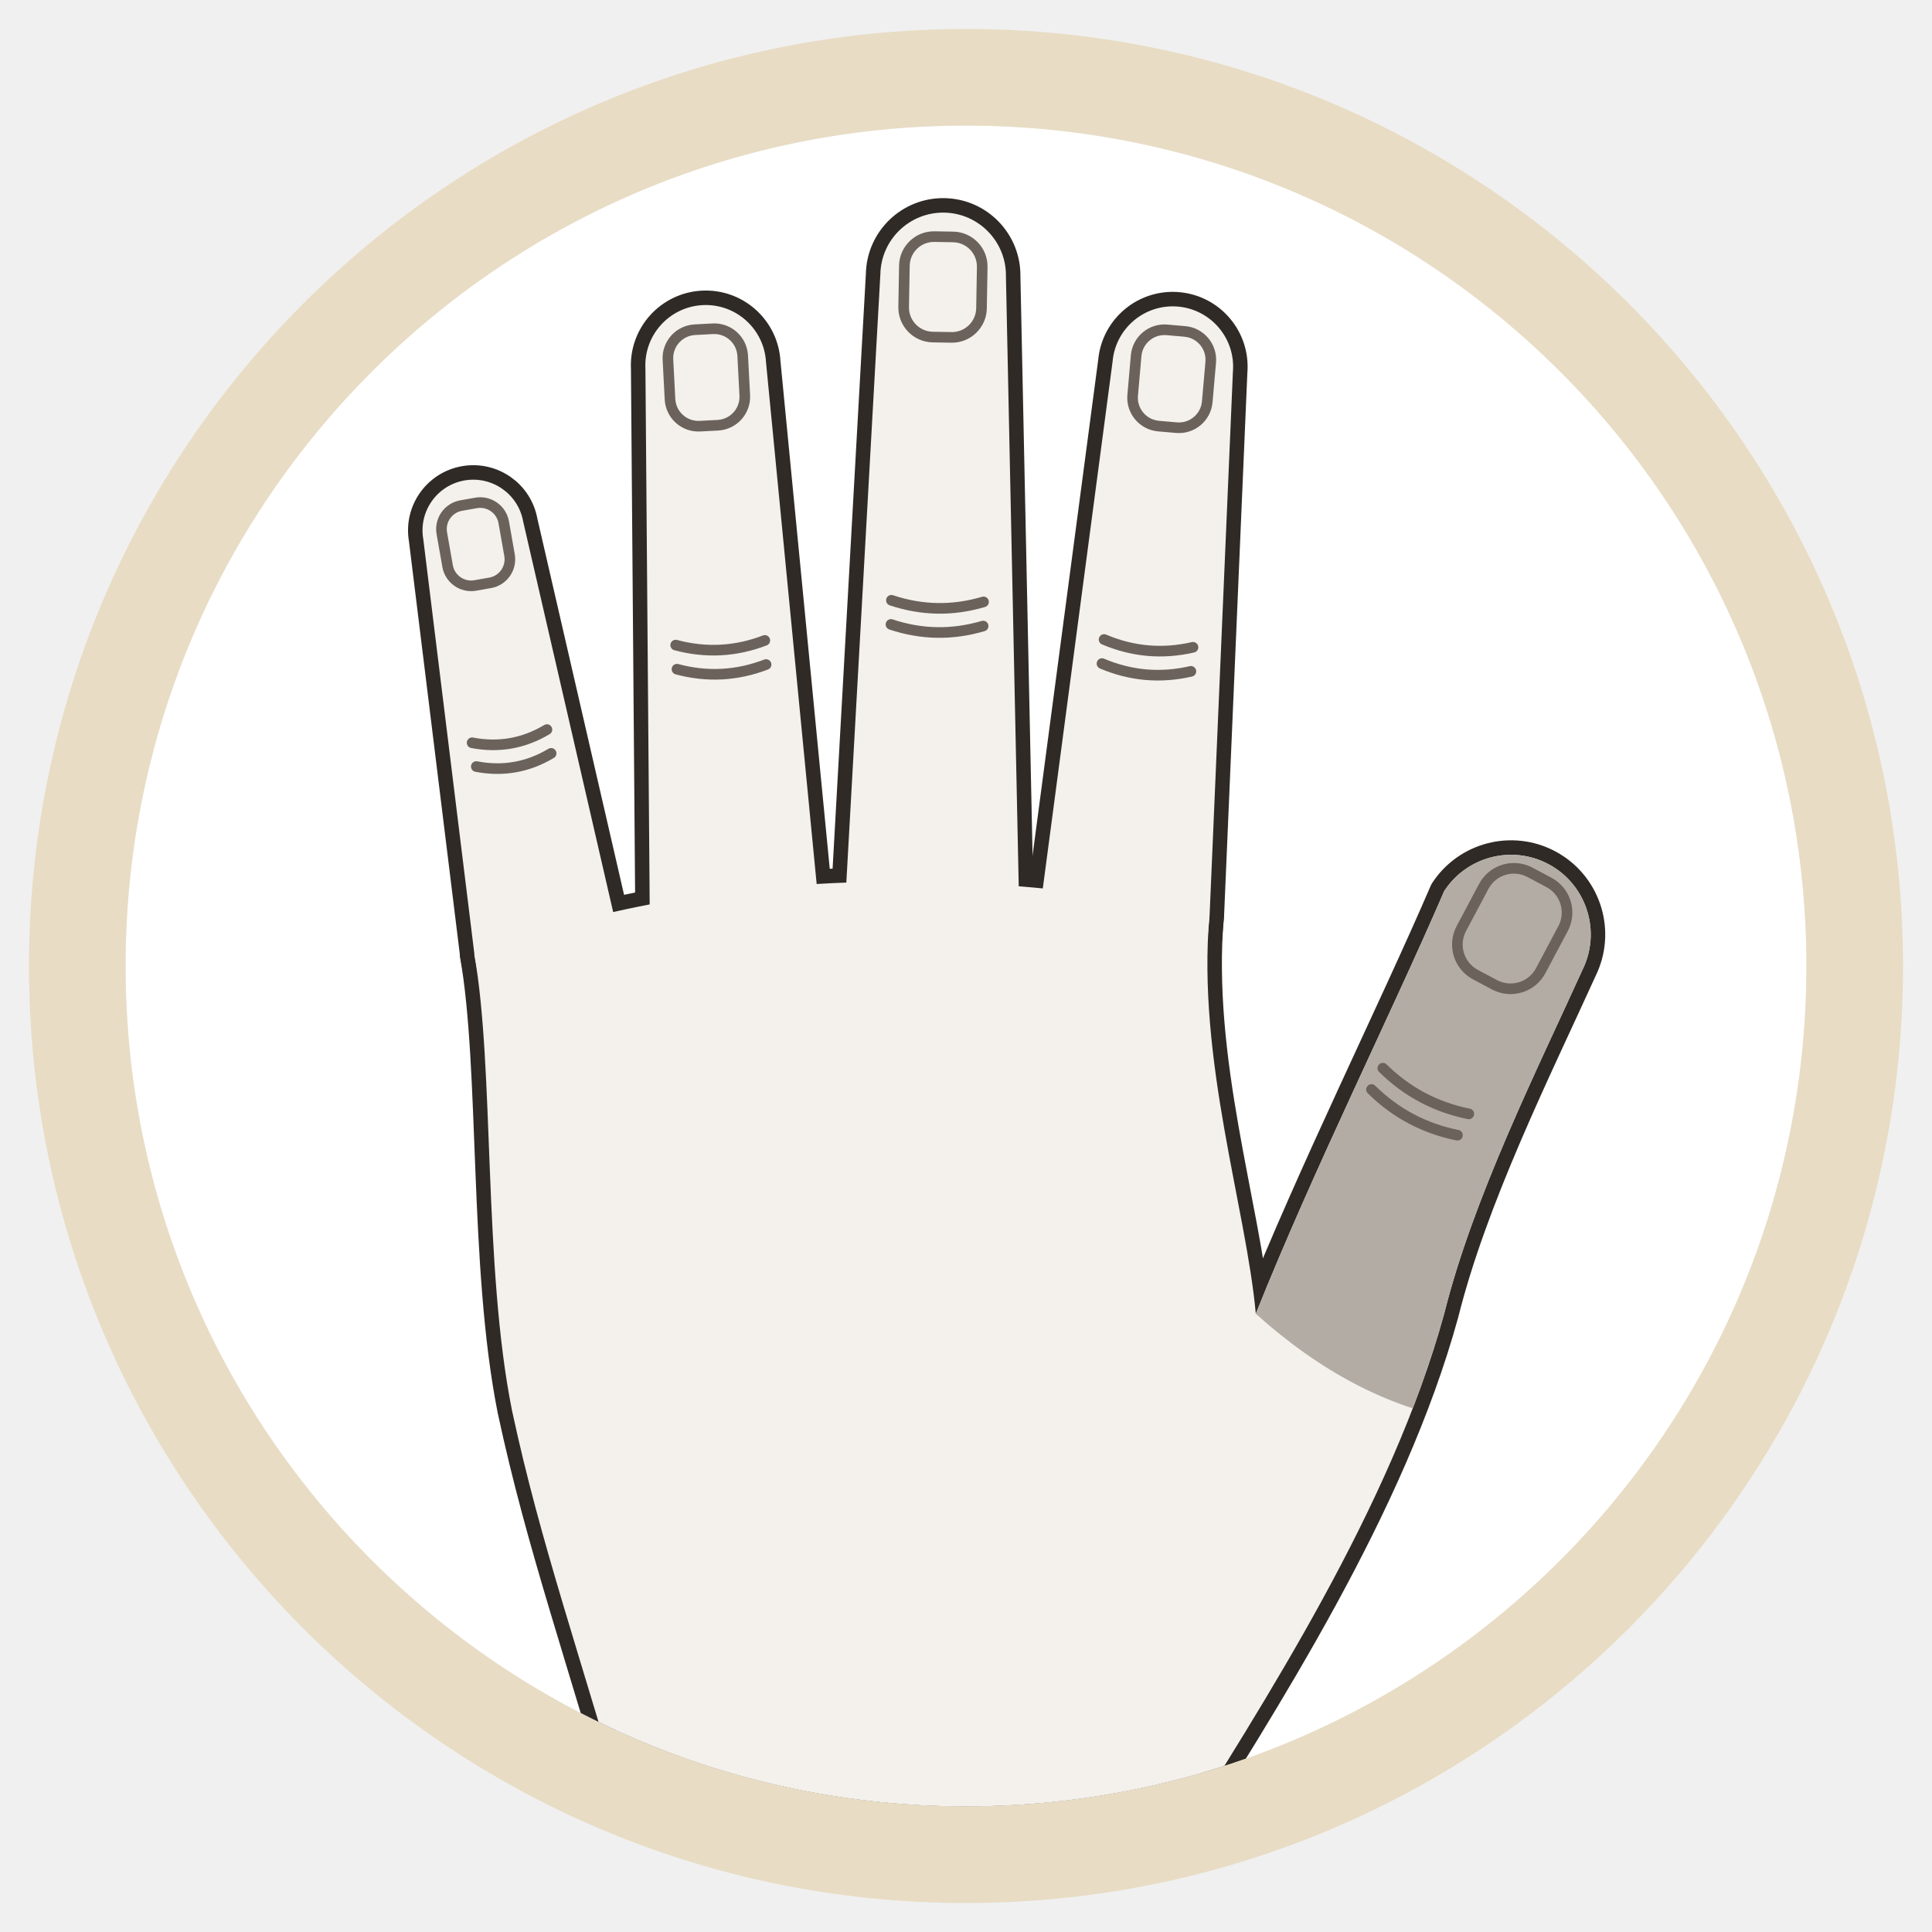
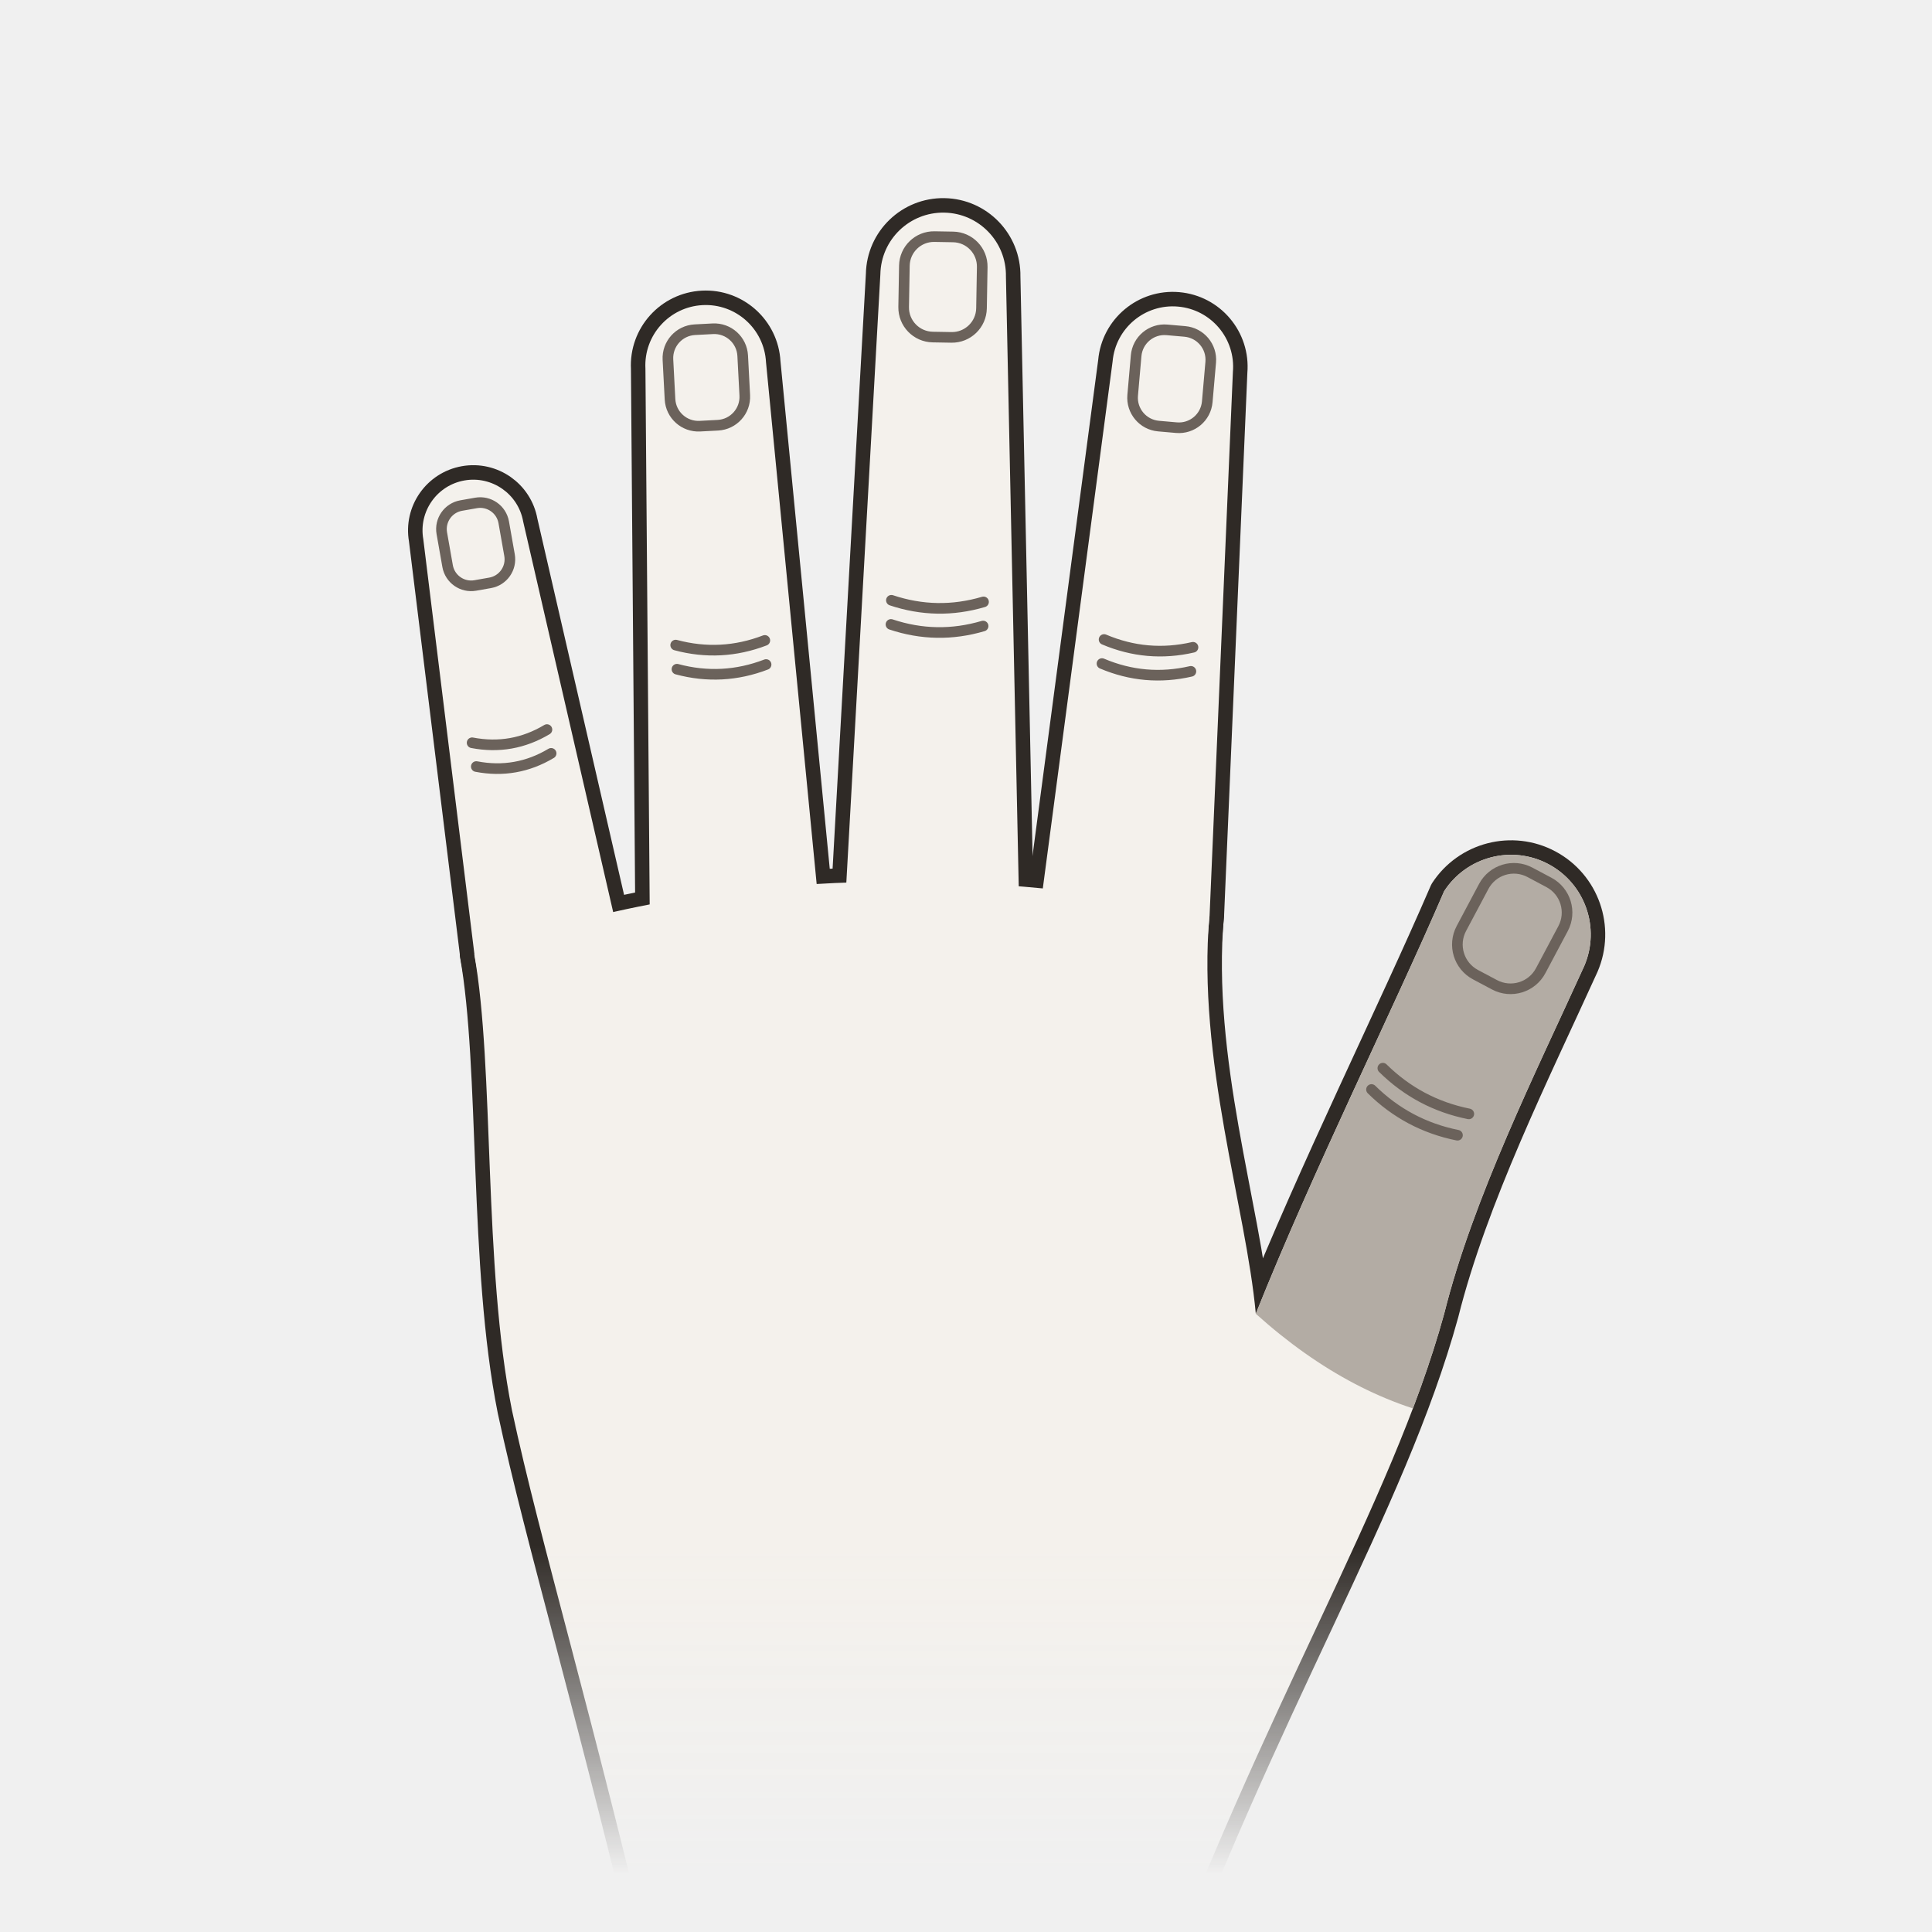
<svg xmlns="http://www.w3.org/2000/svg" viewBox="0 0 400 400" width="400" height="400">
  <defs>
-     <clipPath id="inside">
-       <circle cx="200" cy="200" r="174" />
-     </clipPath>
    <clipPath id="thumb">
      <path d="M140,272 Q120,290 98,294 L20,310 L20,120 L145,120 L143,190 Z" />
    </clipPath>
+     <linearGradient id="wrist" x1="0" y1="0" x2="0" y2="400" gradientUnits="userSpaceOnUse">
+       <stop offset="0.8" stop-color="#fff" />
+       <stop offset="0.97" stop-color="#fff" stop-opacity="0" />
+     </linearGradient>
+     <mask id="fade" maskUnits="userSpaceOnUse" x="0" y="0" width="400" height="400">
+       <rect width="400" height="400" fill="url(#wrist)" />
+     </mask>
  </defs>
-   <circle cx="200" cy="200" r="174" fill="#fff" />
-   <g clip-path="url(#inside)" transform="translate(400 0) scale(-1 1)">
-     <g stroke="#2f2a26" stroke-width="6" stroke-linejoin="round" fill="#2f2a26">
-       <path d="M158,384 C138,352 112,312 101,272 C95,248 82,222 72,200 A16.5,16.5 0 0 1 101,184.5 C112,210 128,242 140,272 C142,250 152.2,219.4 149.6,189.5 C190,180 252,178 301.8,197.6 C297.6,221.2 300,262 294,292 C288,320 280,342 268,384 Z" />
-       <path d="M-17.5,40 L-17.5,0 L-12.5,-112.5 A12.5,12.5 0 0 1 12.5,-112.5 L17.5,0 L17.5,40 Z" transform="translate(167 188) rotate(-5)" />
-       <path d="M-18,40 L-18,0 L-13,-130 A13,13 0 0 1 13,-130 L18,0 L18,40 Z" transform="translate(207 187) rotate(-1)" />
-       <path d="M-17.5,40 L-17.5,0 L-12.5,-112.5 A12.5,12.5 0 0 1 12.5,-112.5 L17.5,0 L17.5,40 Z" transform="translate(248 188) rotate(3)" />
-       <path d="M-15,40 L-15,0 L-10.5,-86.5 A10.5,10.5 0 0 1 10.5,-86.5 L15,0 L15,40 Z" transform="translate(287 195) rotate(10)" />
-     </g>
-     <g fill="#f4f1ec">
-       <path d="M158,384 C138,352 112,312 101,272 C95,248 82,222 72,200 A16.5,16.5 0 0 1 101,184.5 C112,210 128,242 140,272 C142,250 152.2,219.4 149.6,189.5 C190,180 252,178 301.8,197.6 C297.6,221.2 300,262 294,292 C288,320 280,342 268,384 Z" />
-       <path d="M-17.5,40 L-17.5,0 L-12.5,-112.5 A12.5,12.5 0 0 1 12.5,-112.5 L17.5,0 L17.5,40 Z" transform="translate(167 188) rotate(-5)" />
-       <path d="M-18,40 L-18,0 L-13,-130 A13,13 0 0 1 13,-130 L18,0 L18,40 Z" transform="translate(207 187) rotate(-1)" />
-       <path d="M-17.5,40 L-17.5,0 L-12.5,-112.5 A12.5,12.5 0 0 1 12.5,-112.5 L17.5,0 L17.5,40 Z" transform="translate(248 188) rotate(3)" />
-       <path d="M-15,40 L-15,0 L-10.5,-86.5 A10.5,10.5 0 0 1 10.5,-86.5 L15,0 L15,40 Z" transform="translate(287 195) rotate(10)" />
-     </g>
-     <path d="M158,384 C138,352 112,312 101,272 C95,248 82,222 72,200 A16.5,16.5 0 0 1 101,184.5 C112,210 128,242 140,272 C142,250 152.2,219.4 149.6,189.5 C190,180 252,178 301.8,197.6 C297.6,221.2 300,262 294,292 C288,320 280,342 268,384 Z" fill="#b3aca4" clip-path="url(#thumb)" />
-     <g fill="none" stroke="#6b625b" stroke-width="2.2" stroke-linecap="round">
-       <rect x="-7.75" y="-120" width="15.5" height="20" rx="5.89" transform="translate(167 188) rotate(-5)" />
-       <rect x="-8.06" y="-138" width="16.12" height="20.8" rx="6.126" transform="translate(207 187) rotate(-1)" />
-       <rect x="-7.75" y="-120" width="15.5" height="20" rx="5.89" transform="translate(248 188) rotate(3)" />
-       <rect x="-6.51" y="-92" width="13.02" height="16.8" rx="4.948" transform="translate(287 195) rotate(10)" />
-       <rect x="-9.3" y="-91" width="18.6" height="24" rx="7.068" transform="translate(124 262) rotate(-28)" />
-       <path d="M-9.24,-55 Q0,-52 9.24,-55 M-9.24,-50 Q0,-47 9.24,-50" transform="translate(167 188) rotate(-5)" />
-       <path d="M-9.54,-62.56 Q0,-59.56 9.54,-62.56 M-9.54,-57.56 Q0,-54.56 9.54,-57.56" transform="translate(207 187) rotate(-1)" />
-       <path d="M-9.24,-55 Q0,-52 9.24,-55 M-9.24,-50 Q0,-47 9.24,-50" transform="translate(248 188) rotate(3)" />
-       <path d="M-7.866,-43.24 Q0,-40.24 7.866,-43.24 M-7.866,-38.24 Q0,-35.24 7.866,-38.24" transform="translate(287 195) rotate(10)" />
-       <path d="M-10.08,-40.9 Q0,-37.9 10.08,-40.9 M-10.08,-35.9 Q0,-32.9 10.08,-35.9" transform="translate(124 262) rotate(-28)" />
+   <g mask="url(#fade)">
+     <g transform="translate(400 0) scale(-1 1)">
+       <g stroke="#2f2a26" stroke-width="6" stroke-linejoin="round" fill="#2f2a26">
+         <path d="M163,420 C138,352 112,312 101,272 C95,248 82,222 72,200 A16.5,16.5 0 0 1 101,184.5 C112,210 128,242 140,272 C142,250 152.2,219.4 149.6,189.5 C190,180 252,178 301.8,197.6 C297.6,221.2 300,262 294,292 C288,320 278,352 262,420 Z" />
+         <path d="M-17.5,40 L-17.5,0 L-12.5,-112.5 A12.5,12.5 0 0 1 12.5,-112.5 L17.5,0 L17.5,40 Z" transform="translate(167 188) rotate(-5)" />
+         <path d="M-18,40 L-18,0 L-13,-130 A13,13 0 0 1 13,-130 L18,0 L18,40 Z" transform="translate(207 187) rotate(-1)" />
+         <path d="M-17.5,40 L-17.5,0 L-12.5,-112.5 A12.5,12.5 0 0 1 12.5,-112.5 L17.5,0 L17.5,40 Z" transform="translate(248 188) rotate(3)" />
+         <path d="M-15,40 L-15,0 L-10.5,-86.5 A10.5,10.5 0 0 1 10.5,-86.5 L15,0 L15,40 Z" transform="translate(287 195) rotate(10)" />
+       </g>
+       <g fill="#f4f1ec">
+         <path d="M163,420 C138,352 112,312 101,272 C95,248 82,222 72,200 A16.5,16.5 0 0 1 101,184.5 C112,210 128,242 140,272 C142,250 152.2,219.4 149.6,189.5 C190,180 252,178 301.8,197.6 C297.6,221.2 300,262 294,292 C288,320 278,352 262,420 Z" />
+         <path d="M-17.5,40 L-17.5,0 L-12.5,-112.5 A12.5,12.5 0 0 1 12.5,-112.5 L17.5,0 L17.5,40 Z" transform="translate(167 188) rotate(-5)" />
+         <path d="M-18,40 L-18,0 L-13,-130 A13,13 0 0 1 13,-130 L18,0 L18,40 Z" transform="translate(207 187) rotate(-1)" />
+         <path d="M-17.5,40 L-17.5,0 L-12.5,-112.5 A12.5,12.5 0 0 1 12.5,-112.5 L17.5,0 L17.5,40 Z" transform="translate(248 188) rotate(3)" />
+         <path d="M-15,40 L-15,0 L-10.5,-86.5 A10.5,10.5 0 0 1 10.5,-86.5 L15,0 L15,40 Z" transform="translate(287 195) rotate(10)" />
+       </g>
+       <path d="M163,420 C138,352 112,312 101,272 C95,248 82,222 72,200 A16.5,16.5 0 0 1 101,184.5 C112,210 128,242 140,272 C142,250 152.2,219.4 149.6,189.5 C190,180 252,178 301.8,197.6 C297.6,221.2 300,262 294,292 C288,320 278,352 262,420 Z" fill="#b3aca4" clip-path="url(#thumb)" />
+       <g fill="none" stroke="#6b625b" stroke-width="2.2" stroke-linecap="round">
+         <rect x="-7.75" y="-120" width="15.5" height="20" rx="5.89" transform="translate(167 188) rotate(-5)" />
+         <rect x="-8.06" y="-138" width="16.12" height="20.8" rx="6.126" transform="translate(207 187) rotate(-1)" />
+         <rect x="-7.75" y="-120" width="15.5" height="20" rx="5.89" transform="translate(248 188) rotate(3)" />
+         <rect x="-6.51" y="-92" width="13.02" height="16.8" rx="4.948" transform="translate(287 195) rotate(10)" />
+         <rect x="-9.3" y="-91" width="18.6" height="24" rx="7.068" transform="translate(124 262) rotate(-28)" />
+         <path d="M-9.24,-55 Q0,-52 9.24,-55 M-9.24,-50 Q0,-47 9.24,-50" transform="translate(167 188) rotate(-5)" />
+         <path d="M-9.54,-62.56 Q0,-59.56 9.54,-62.56 M-9.54,-57.56 Q0,-54.56 9.54,-57.56" transform="translate(207 187) rotate(-1)" />
+         <path d="M-9.24,-55 Q0,-52 9.24,-55 M-9.24,-50 Q0,-47 9.24,-50" transform="translate(248 188) rotate(3)" />
+         <path d="M-7.866,-43.24 Q0,-40.24 7.866,-43.24 M-7.866,-38.24 Q0,-35.24 7.866,-38.24" transform="translate(287 195) rotate(10)" />
+         <path d="M-10.08,-40.9 Q0,-37.9 10.08,-40.9 M-10.08,-35.9 Q0,-32.9 10.08,-35.9" transform="translate(124 262) rotate(-28)" />
+       </g>
    </g>
  </g>
-   <circle cx="200" cy="200" r="184" fill="none" stroke="#e8dcc4" stroke-width="20" />
</svg>
